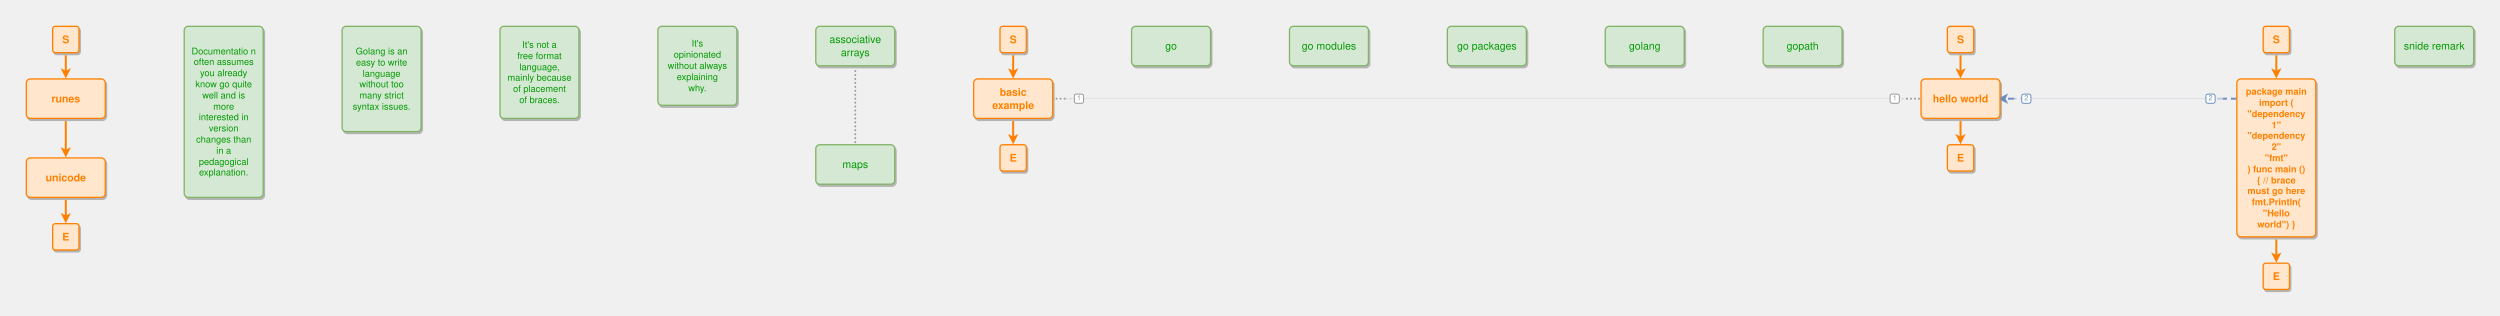
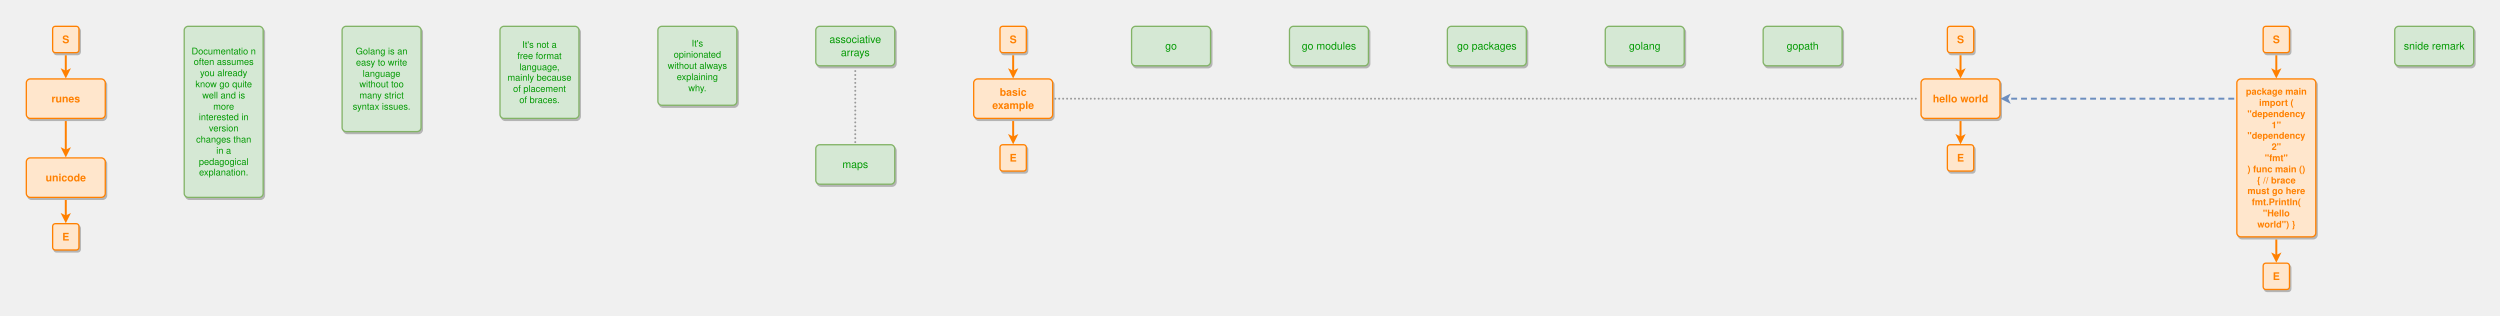
<svg xmlns="http://www.w3.org/2000/svg" width="3800" height="480" viewBox="0 0 3800 480">
  <defs>
  </defs>
  <g id="container-shells">
  </g>
  <g id="node-shadows">
    <rect x="280" y="40" width="120" height="260" rx="6" ry="6" fill="#000000" stroke="#000000" stroke-width="2" opacity="0.25" transform="translate(2,3)" />
    <rect x="2440" y="40" width="120" height="60" rx="6" ry="6" fill="#000000" stroke="#000000" stroke-width="2" opacity="0.25" transform="translate(2,3)" />
    <rect x="2680" y="40" width="120" height="60" rx="6" ry="6" fill="#000000" stroke="#000000" stroke-width="2" opacity="0.25" transform="translate(2,3)" />
    <rect x="2920" y="120" width="120" height="60" rx="6" ry="6" fill="#000000" stroke="#000000" stroke-width="2" opacity="0.25" transform="translate(2,3)" />
    <rect x="1240" y="220" width="120" height="60" rx="6" ry="6" fill="#000000" stroke="#000000" stroke-width="2" opacity="0.25" transform="translate(2,3)" />
    <rect x="3400" y="120" width="120" height="240" rx="6" ry="6" fill="#000000" stroke="#000000" stroke-width="2" opacity="0.25" transform="translate(2,3)" />
    <rect x="40" y="120" width="120" height="60" rx="6" ry="6" fill="#000000" stroke="#000000" stroke-width="2" opacity="0.25" transform="translate(2,3)" />
    <rect x="3640" y="40" width="120" height="60" rx="6" ry="6" fill="#000000" stroke="#000000" stroke-width="2" opacity="0.25" transform="translate(2,3)" />
    <rect x="40" y="240" width="120" height="60" rx="6" ry="6" fill="#000000" stroke="#000000" stroke-width="2" opacity="0.25" transform="translate(2,3)" />
    <rect x="1520" y="40" width="40" height="40" rx="4" ry="4" fill="#000000" stroke="#000000" stroke-width="2" opacity="0.25" transform="translate(2,3)" />
    <rect x="1520" y="220" width="40" height="40" rx="4" ry="4" fill="#000000" stroke="#000000" stroke-width="2" opacity="0.25" transform="translate(2,3)" />
    <rect x="520" y="40" width="120" height="160" rx="6" ry="6" fill="#000000" stroke="#000000" stroke-width="2" opacity="0.25" transform="translate(2,3)" />
    <rect x="2960" y="40" width="40" height="40" rx="4" ry="4" fill="#000000" stroke="#000000" stroke-width="2" opacity="0.25" transform="translate(2,3)" />
    <rect x="2960" y="220" width="40" height="40" rx="4" ry="4" fill="#000000" stroke="#000000" stroke-width="2" opacity="0.25" transform="translate(2,3)" />
    <rect x="3440" y="40" width="40" height="40" rx="4" ry="4" fill="#000000" stroke="#000000" stroke-width="2" opacity="0.25" transform="translate(2,3)" />
    <rect x="3440" y="400" width="40" height="40" rx="4" ry="4" fill="#000000" stroke="#000000" stroke-width="2" opacity="0.25" transform="translate(2,3)" />
    <rect x="80" y="40" width="40" height="40" rx="4" ry="4" fill="#000000" stroke="#000000" stroke-width="2" opacity="0.25" transform="translate(2,3)" />
    <rect x="80" y="340" width="40" height="40" rx="4" ry="4" fill="#000000" stroke="#000000" stroke-width="2" opacity="0.25" transform="translate(2,3)" />
    <rect x="760" y="40" width="120" height="140" rx="6" ry="6" fill="#000000" stroke="#000000" stroke-width="2" opacity="0.25" transform="translate(2,3)" />
    <rect x="1000" y="40" width="120" height="120" rx="6" ry="6" fill="#000000" stroke="#000000" stroke-width="2" opacity="0.25" transform="translate(2,3)" />
    <rect x="1240" y="40" width="120" height="60" rx="6" ry="6" fill="#000000" stroke="#000000" stroke-width="2" opacity="0.25" transform="translate(2,3)" />
    <rect x="1480" y="120" width="120" height="60" rx="6" ry="6" fill="#000000" stroke="#000000" stroke-width="2" opacity="0.25" transform="translate(2,3)" />
    <rect x="1720" y="40" width="120" height="60" rx="6" ry="6" fill="#000000" stroke="#000000" stroke-width="2" opacity="0.25" transform="translate(2,3)" />
    <rect x="1960" y="40" width="120" height="60" rx="6" ry="6" fill="#000000" stroke="#000000" stroke-width="2" opacity="0.25" transform="translate(2,3)" />
    <rect x="2200" y="40" width="120" height="60" rx="6" ry="6" fill="#000000" stroke="#000000" stroke-width="2" opacity="0.25" transform="translate(2,3)" />
  </g>
  <g id="edges">
    <g class="edge" data-edge-idx="0" data-edge-base="leadsto" data-edge-from="12" data-edge-to="21">
      <line x1="2980.00" y1="184.00" x2="2980.00" y2="209.25" stroke="#ff8000" stroke-width="3" />
      <path d="M 2980.00 216.00 L 2975.50 207.00 L 2980.00 209.25 L 2984.50 207.00 Z" fill="#ff8000" stroke="#ff8000" stroke-width="3" stroke-miterlimit="10" />
    </g>
    <g class="edge" data-edge-idx="1" data-edge-base="nearto" data-edge-from="13" data-edge-to="5">
      <line x1="1300.00" y1="216.00" x2="1300.00" y2="104.00" stroke="#999999" stroke-width="3" stroke-linecap="round" stroke-dasharray="0 6" />
      <text x="1300" y="160" text-anchor="middle" dominant-baseline="middle" font-family="Helvetica,Inter,Segoe UI,Arial" font-size="11" paint-order="stroke" stroke="#ffffff" stroke-width="3" stroke-linejoin="round" fill="#999999">
      </text>
    </g>
    <g class="edge" data-edge-idx="2" data-edge-base="expresses" data-edge-from="14" data-edge-to="12">
-       <line class="edge-ghost" x1="3360.00" y1="150.00" x2="3080.00" y2="150.00" stroke="#6c8ebf" stroke-width="1" stroke-opacity="0.22" />
-       <g class="edge-full" opacity="0">
-         <line x1="3360.00" y1="150.00" x2="3080.00" y2="150.00" stroke="#6c8ebf" stroke-width="3" stroke-dasharray="9 6" />
-         <text x="3220" y="150" text-anchor="middle" dominant-baseline="middle" font-family="Helvetica,Inter,Segoe UI,Arial" font-size="11" paint-order="stroke" stroke="#ffffff" stroke-width="3" stroke-linejoin="round" fill="#6c8ebf">
+       <line x1="3396.00" y1="150.00" x2="3050.75" y2="150.00" stroke="#6c8ebf" stroke-width="3" stroke-dasharray="9 6" />
+       <path d="M 3044.00 150.00 L 3053.00 145.50 L 3050.75 150.00 L 3053.00 154.50 Z" fill="#6c8ebf" stroke="#6c8ebf" stroke-width="3" stroke-miterlimit="10" />
+       <text x="3223" y="150" text-anchor="middle" dominant-baseline="middle" font-family="Helvetica,Inter,Segoe UI,Arial" font-size="11" paint-order="stroke" stroke="#ffffff" stroke-width="3" stroke-linejoin="round" fill="#6c8ebf">
      </text>
-       </g>
-       <g class="edge-stub" data-stub-end="source">
-         <line x1="3400.00" y1="150.00" x2="3378.82" y2="150.00" stroke="#6c8ebf" stroke-width="3" stroke-dasharray="9 6" />
-         <line x1="3378.82" y1="150.00" x2="3360.00" y2="150.00" stroke="#6c8ebf" stroke-width="3" stroke-dasharray="9 6" stroke-opacity="0.35" />
-         <g class="edge-badge">
-           <rect x="3353.00" y="143.00" width="14.00" height="14.00" rx="3" fill="#ffffff" stroke="#6c8ebf" stroke-width="1.5" />
-           <text x="3360.00" y="150.00" text-anchor="middle" dominant-baseline="central" font-size="11" font-family="Helvetica,Arial,sans-serif" fill="#6c8ebf">2</text>
-         </g>
-       </g>
-       <g class="edge-stub" data-stub-end="target">
-         <line x1="3061.18" y1="150.00" x2="3046.75" y2="150.00" stroke="#6c8ebf" stroke-width="3" stroke-dasharray="9 6" />
-         <line x1="3080.00" y1="150.00" x2="3061.18" y2="150.00" stroke="#6c8ebf" stroke-width="3" stroke-dasharray="9 6" stroke-opacity="0.35" />
-         <path d="M 3040.00 150.00 L 3049.00 145.50 L 3046.75 150.00 L 3049.00 154.50 Z" fill="#6c8ebf" stroke="#6c8ebf" stroke-width="3" stroke-miterlimit="10" />
-         <g class="edge-badge">
-           <rect x="3073.00" y="143.00" width="14.00" height="14.00" rx="3" fill="#ffffff" stroke="#6c8ebf" stroke-width="1.5" />
-           <text x="3080.00" y="150.00" text-anchor="middle" dominant-baseline="central" font-size="11" font-family="Helvetica,Arial,sans-serif" fill="#6c8ebf">2</text>
-         </g>
-       </g>
    </g>
    <g class="edge" data-edge-idx="3" data-edge-base="leadsto" data-edge-from="14" data-edge-to="23">
      <line x1="3460.00" y1="364.00" x2="3460.00" y2="389.25" stroke="#ff8000" stroke-width="3" />
      <path d="M 3460.00 396.00 L 3455.50 387.00 L 3460.00 389.25 L 3464.50 387.00 Z" fill="#ff8000" stroke="#ff8000" stroke-width="3" stroke-miterlimit="10" />
    </g>
    <g class="edge" data-edge-idx="4" data-edge-base="leadsto" data-edge-from="15" data-edge-to="17">
      <line x1="100.00" y1="184.00" x2="100.00" y2="229.25" stroke="#ff8000" stroke-width="3" />
      <path d="M 100.00 236.00 L 95.50 227.00 L 100.00 229.25 L 104.50 227.00 Z" fill="#ff8000" stroke="#ff8000" stroke-width="3" stroke-miterlimit="10" />
      <text x="100" y="206" text-anchor="middle" dominant-baseline="middle" font-family="Helvetica,Inter,Segoe UI,Arial" font-size="11" paint-order="stroke" stroke="#ffffff" stroke-width="3" stroke-linejoin="round" fill="#ff8000">
      </text>
    </g>
    <g class="edge" data-edge-idx="5" data-edge-base="leadsto" data-edge-from="17" data-edge-to="25">
      <line x1="100.00" y1="304.00" x2="100.00" y2="329.25" stroke="#ff8000" stroke-width="3" />
      <path d="M 100.00 336.00 L 95.50 327.00 L 100.00 329.25 L 104.50 327.00 Z" fill="#ff8000" stroke="#ff8000" stroke-width="3" stroke-miterlimit="10" />
    </g>
    <g class="edge" data-edge-idx="6" data-edge-base="leadsto" data-edge-from="18" data-edge-to="6">
      <line x1="1540.00" y1="84.00" x2="1540.00" y2="109.25" stroke="#ff8000" stroke-width="3" />
      <path d="M 1540.00 116.00 L 1535.50 107.00 L 1540.00 109.25 L 1544.50 107.00 Z" fill="#ff8000" stroke="#ff8000" stroke-width="3" stroke-miterlimit="10" />
    </g>
    <g class="edge" data-edge-idx="7" data-edge-base="leadsto" data-edge-from="20" data-edge-to="12">
      <line x1="2980.00" y1="84.00" x2="2980.00" y2="109.25" stroke="#ff8000" stroke-width="3" />
      <path d="M 2980.00 116.00 L 2975.50 107.00 L 2980.00 109.25 L 2984.50 107.00 Z" fill="#ff8000" stroke="#ff8000" stroke-width="3" stroke-miterlimit="10" />
    </g>
    <g class="edge" data-edge-idx="8" data-edge-base="leadsto" data-edge-from="22" data-edge-to="14">
      <line x1="3460.00" y1="84.00" x2="3460.00" y2="109.25" stroke="#ff8000" stroke-width="3" />
      <path d="M 3460.00 116.00 L 3455.50 107.00 L 3460.00 109.25 L 3464.50 107.00 Z" fill="#ff8000" stroke="#ff8000" stroke-width="3" stroke-miterlimit="10" />
    </g>
    <g class="edge" data-edge-idx="9" data-edge-base="leadsto" data-edge-from="24" data-edge-to="15">
      <line x1="100.00" y1="84.00" x2="100.00" y2="109.25" stroke="#ff8000" stroke-width="3" />
      <path d="M 100.00 116.00 L 95.50 107.00 L 100.00 109.25 L 104.50 107.00 Z" fill="#ff8000" stroke="#ff8000" stroke-width="3" stroke-miterlimit="10" />
    </g>
    <g class="edge" data-edge-idx="10" data-edge-base="nearto" data-edge-from="6" data-edge-to="12">
-       <line class="edge-ghost" x1="1640.00" y1="150.00" x2="2880.00" y2="150.00" stroke="#999999" stroke-width="1" stroke-opacity="0.22" />
-       <g class="edge-full" opacity="0">
-         <line x1="1640.00" y1="150.00" x2="2880.00" y2="150.00" stroke="#999999" stroke-width="3" stroke-linecap="round" stroke-dasharray="0 6" />
-         <text x="2260" y="150" text-anchor="middle" dominant-baseline="middle" font-family="Helvetica,Inter,Segoe UI,Arial" font-size="11" paint-order="stroke" stroke="#ffffff" stroke-width="3" stroke-linejoin="round" fill="#999999">
+       <line x1="1604.00" y1="150.00" x2="2916.00" y2="150.00" stroke="#999999" stroke-width="3" stroke-linecap="round" stroke-dasharray="0 6" />
+       <text x="2260" y="150" text-anchor="middle" dominant-baseline="middle" font-family="Helvetica,Inter,Segoe UI,Arial" font-size="11" paint-order="stroke" stroke="#ffffff" stroke-width="3" stroke-linejoin="round" fill="#999999">
      </text>
-       </g>
-       <g class="edge-stub" data-stub-end="source">
-         <line x1="1600.00" y1="150.00" x2="1621.18" y2="150.00" stroke="#999999" stroke-width="3" stroke-linecap="round" stroke-dasharray="0 6" />
-         <line x1="1621.18" y1="150.00" x2="1640.00" y2="150.00" stroke="#999999" stroke-width="3" stroke-linecap="round" stroke-dasharray="0 6" stroke-opacity="0.35" />
-         <g class="edge-badge">
-           <rect x="1633.00" y="143.00" width="14.00" height="14.00" rx="3" fill="#ffffff" stroke="#999999" stroke-width="1.5" />
-           <text x="1640.00" y="150.00" text-anchor="middle" dominant-baseline="central" font-size="11" font-family="Helvetica,Arial,sans-serif" fill="#999999">1</text>
-         </g>
-       </g>
-       <g class="edge-stub" data-stub-end="target">
-         <line x1="2898.82" y1="150.00" x2="2920.00" y2="150.00" stroke="#999999" stroke-width="3" stroke-linecap="round" stroke-dasharray="0 6" />
-         <line x1="2880.00" y1="150.00" x2="2898.82" y2="150.00" stroke="#999999" stroke-width="3" stroke-linecap="round" stroke-dasharray="0 6" stroke-opacity="0.35" />
-         <g class="edge-badge">
-           <rect x="2873.00" y="143.00" width="14.00" height="14.00" rx="3" fill="#ffffff" stroke="#999999" stroke-width="1.5" />
-           <text x="2880.00" y="150.00" text-anchor="middle" dominant-baseline="central" font-size="11" font-family="Helvetica,Arial,sans-serif" fill="#999999">1</text>
-         </g>
-       </g>
    </g>
    <g class="edge" data-edge-idx="11" data-edge-base="leadsto" data-edge-from="6" data-edge-to="19">
      <line x1="1540.00" y1="184.00" x2="1540.00" y2="209.25" stroke="#ff8000" stroke-width="3" />
      <path d="M 1540.00 216.00 L 1535.50 207.00 L 1540.00 209.25 L 1544.50 207.00 Z" fill="#ff8000" stroke="#ff8000" stroke-width="3" stroke-miterlimit="10" />
    </g>
  </g>
  <g id="nodes">
    <rect x="280" y="40" width="120" height="260" rx="6" ry="6" fill="#d5e8d4" stroke="#82b366" stroke-width="2" />
    <text x="340" y="78" text-anchor="middle" dominant-baseline="middle" font-family="Helvetica,Inter,Segoe UI,Arial" font-size="14" font-weight="normal" fill="#009900">Documentatio n</text>
    <text x="340" y="94" text-anchor="middle" dominant-baseline="middle" font-family="Helvetica,Inter,Segoe UI,Arial" font-size="14" font-weight="normal" fill="#009900">often assumes</text>
    <text x="340" y="111" text-anchor="middle" dominant-baseline="middle" font-family="Helvetica,Inter,Segoe UI,Arial" font-size="14" font-weight="normal" fill="#009900">you already</text>
    <text x="340" y="128" text-anchor="middle" dominant-baseline="middle" font-family="Helvetica,Inter,Segoe UI,Arial" font-size="14" font-weight="normal" fill="#009900">know go quite</text>
    <text x="340" y="145" text-anchor="middle" dominant-baseline="middle" font-family="Helvetica,Inter,Segoe UI,Arial" font-size="14" font-weight="normal" fill="#009900">well and is</text>
    <text x="340" y="162" text-anchor="middle" dominant-baseline="middle" font-family="Helvetica,Inter,Segoe UI,Arial" font-size="14" font-weight="normal" fill="#009900">more</text>
    <text x="340" y="178" text-anchor="middle" dominant-baseline="middle" font-family="Helvetica,Inter,Segoe UI,Arial" font-size="14" font-weight="normal" fill="#009900">interested in</text>
    <text x="340" y="195" text-anchor="middle" dominant-baseline="middle" font-family="Helvetica,Inter,Segoe UI,Arial" font-size="14" font-weight="normal" fill="#009900">version</text>
    <text x="340" y="212" text-anchor="middle" dominant-baseline="middle" font-family="Helvetica,Inter,Segoe UI,Arial" font-size="14" font-weight="normal" fill="#009900">changes than</text>
    <text x="340" y="229" text-anchor="middle" dominant-baseline="middle" font-family="Helvetica,Inter,Segoe UI,Arial" font-size="14" font-weight="normal" fill="#009900">in a</text>
    <text x="340" y="246" text-anchor="middle" dominant-baseline="middle" font-family="Helvetica,Inter,Segoe UI,Arial" font-size="14" font-weight="normal" fill="#009900">pedagogical</text>
    <text x="340" y="262" text-anchor="middle" dominant-baseline="middle" font-family="Helvetica,Inter,Segoe UI,Arial" font-size="14" font-weight="normal" fill="#009900">explanation.</text>
    <rect x="2440" y="40" width="120" height="60" rx="6" ry="6" fill="#d5e8d4" stroke="#82b366" stroke-width="2" />
    <text x="2500" y="70" text-anchor="middle" dominant-baseline="middle" font-family="Helvetica,Inter,Segoe UI,Arial" font-size="16" font-weight="normal" fill="#009900">golang</text>
    <rect x="2680" y="40" width="120" height="60" rx="6" ry="6" fill="#d5e8d4" stroke="#82b366" stroke-width="2" />
    <text x="2740" y="70" text-anchor="middle" dominant-baseline="middle" font-family="Helvetica,Inter,Segoe UI,Arial" font-size="16" font-weight="normal" fill="#009900">gopath</text>
    <rect x="2920" y="120" width="120" height="60" rx="6" ry="6" fill="#ffe6cc" stroke="#ff8000" stroke-width="2" />
    <text x="2980" y="150" text-anchor="middle" dominant-baseline="middle" font-family="Helvetica,Inter,Segoe UI,Arial" font-size="16" font-weight="bold" fill="#ff8000">hello world</text>
    <rect x="1240" y="220" width="120" height="60" rx="6" ry="6" fill="#d5e8d4" stroke="#82b366" stroke-width="2" />
    <text x="1300" y="250" text-anchor="middle" dominant-baseline="middle" font-family="Helvetica,Inter,Segoe UI,Arial" font-size="16" font-weight="normal" fill="#009900">maps</text>
    <rect x="3400" y="120" width="120" height="240" rx="6" ry="6" fill="#ffe6cc" stroke="#ff8000" stroke-width="2" />
    <text x="3460" y="139" text-anchor="middle" dominant-baseline="middle" font-family="Helvetica,Inter,Segoe UI,Arial" font-size="14" font-weight="bold" fill="#ff8000">package main</text>
    <text x="3460" y="156" text-anchor="middle" dominant-baseline="middle" font-family="Helvetica,Inter,Segoe UI,Arial" font-size="14" font-weight="bold" fill="#ff8000">import (</text>
    <text x="3460" y="173" text-anchor="middle" dominant-baseline="middle" font-family="Helvetica,Inter,Segoe UI,Arial" font-size="14" font-weight="bold" fill="#ff8000">"dependency</text>
    <text x="3460" y="190" text-anchor="middle" dominant-baseline="middle" font-family="Helvetica,Inter,Segoe UI,Arial" font-size="14" font-weight="bold" fill="#ff8000">1"</text>
    <text x="3460" y="206" text-anchor="middle" dominant-baseline="middle" font-family="Helvetica,Inter,Segoe UI,Arial" font-size="14" font-weight="bold" fill="#ff8000">"dependency</text>
    <text x="3460" y="223" text-anchor="middle" dominant-baseline="middle" font-family="Helvetica,Inter,Segoe UI,Arial" font-size="14" font-weight="bold" fill="#ff8000">2"</text>
    <text x="3460" y="240" text-anchor="middle" dominant-baseline="middle" font-family="Helvetica,Inter,Segoe UI,Arial" font-size="14" font-weight="bold" fill="#ff8000">"fmt"</text>
    <text x="3460" y="257" text-anchor="middle" dominant-baseline="middle" font-family="Helvetica,Inter,Segoe UI,Arial" font-size="14" font-weight="bold" fill="#ff8000">) func main ()</text>
    <text x="3460" y="274" text-anchor="middle" dominant-baseline="middle" font-family="Helvetica,Inter,Segoe UI,Arial" font-size="14" font-weight="bold" fill="#ff8000">{ // brace</text>
    <text x="3460" y="290" text-anchor="middle" dominant-baseline="middle" font-family="Helvetica,Inter,Segoe UI,Arial" font-size="14" font-weight="bold" fill="#ff8000">must go here</text>
    <text x="3460" y="307" text-anchor="middle" dominant-baseline="middle" font-family="Helvetica,Inter,Segoe UI,Arial" font-size="14" font-weight="bold" fill="#ff8000">fmt.Println(</text>
    <text x="3460" y="324" text-anchor="middle" dominant-baseline="middle" font-family="Helvetica,Inter,Segoe UI,Arial" font-size="14" font-weight="bold" fill="#ff8000">"Hello</text>
    <text x="3460" y="341" text-anchor="middle" dominant-baseline="middle" font-family="Helvetica,Inter,Segoe UI,Arial" font-size="14" font-weight="bold" fill="#ff8000">world") }</text>
    <rect x="40" y="120" width="120" height="60" rx="6" ry="6" fill="#ffe6cc" stroke="#ff8000" stroke-width="2" />
    <text x="100" y="150" text-anchor="middle" dominant-baseline="middle" font-family="Helvetica,Inter,Segoe UI,Arial" font-size="16" font-weight="bold" fill="#ff8000">runes</text>
    <g>
      <rect x="3640" y="40" width="120" height="60" rx="6" ry="6" fill="#d5e8d4" stroke="#82b366" stroke-width="2" />
      <text x="3700" y="70" text-anchor="middle" dominant-baseline="middle" font-family="Helvetica,Inter,Segoe UI,Arial" font-size="16" font-weight="normal" fill="#009900">snide remark</text>
    </g>
    <rect x="40" y="240" width="120" height="60" rx="6" ry="6" fill="#ffe6cc" stroke="#ff8000" stroke-width="2" />
    <text x="100" y="270" text-anchor="middle" dominant-baseline="middle" font-family="Helvetica,Inter,Segoe UI,Arial" font-size="16" font-weight="bold" fill="#ff8000">unicode</text>
    <rect x="1520" y="40" width="40" height="40" rx="4" ry="4" fill="#ffe6cc" stroke="#ff8000" stroke-width="2" />
    <text x="1540" y="60" text-anchor="middle" dominant-baseline="middle" font-family="Helvetica,Inter,Segoe UI,Arial" font-size="16" font-weight="bold" fill="#ff8000">S</text>
    <rect x="1520" y="220" width="40" height="40" rx="4" ry="4" fill="#ffe6cc" stroke="#ff8000" stroke-width="2" />
    <text x="1540" y="240" text-anchor="middle" dominant-baseline="middle" font-family="Helvetica,Inter,Segoe UI,Arial" font-size="16" font-weight="bold" fill="#ff8000">E</text>
    <rect x="520" y="40" width="120" height="160" rx="6" ry="6" fill="#d5e8d4" stroke="#82b366" stroke-width="2" />
    <text x="580" y="78" text-anchor="middle" dominant-baseline="middle" font-family="Helvetica,Inter,Segoe UI,Arial" font-size="14" font-weight="normal" fill="#009900">Golang is an</text>
    <text x="580" y="95" text-anchor="middle" dominant-baseline="middle" font-family="Helvetica,Inter,Segoe UI,Arial" font-size="14" font-weight="normal" fill="#009900">easy to write</text>
    <text x="580" y="112" text-anchor="middle" dominant-baseline="middle" font-family="Helvetica,Inter,Segoe UI,Arial" font-size="14" font-weight="normal" fill="#009900">language</text>
    <text x="580" y="128" text-anchor="middle" dominant-baseline="middle" font-family="Helvetica,Inter,Segoe UI,Arial" font-size="14" font-weight="normal" fill="#009900">without too</text>
    <text x="580" y="145" text-anchor="middle" dominant-baseline="middle" font-family="Helvetica,Inter,Segoe UI,Arial" font-size="14" font-weight="normal" fill="#009900">many strict</text>
    <text x="580" y="162" text-anchor="middle" dominant-baseline="middle" font-family="Helvetica,Inter,Segoe UI,Arial" font-size="14" font-weight="normal" fill="#009900">syntax issues.</text>
    <rect x="2960" y="40" width="40" height="40" rx="4" ry="4" fill="#ffe6cc" stroke="#ff8000" stroke-width="2" />
    <text x="2980" y="60" text-anchor="middle" dominant-baseline="middle" font-family="Helvetica,Inter,Segoe UI,Arial" font-size="16" font-weight="bold" fill="#ff8000">S</text>
    <rect x="2960" y="220" width="40" height="40" rx="4" ry="4" fill="#ffe6cc" stroke="#ff8000" stroke-width="2" />
    <text x="2980" y="240" text-anchor="middle" dominant-baseline="middle" font-family="Helvetica,Inter,Segoe UI,Arial" font-size="16" font-weight="bold" fill="#ff8000">E</text>
    <rect x="3440" y="40" width="40" height="40" rx="4" ry="4" fill="#ffe6cc" stroke="#ff8000" stroke-width="2" />
    <text x="3460" y="60" text-anchor="middle" dominant-baseline="middle" font-family="Helvetica,Inter,Segoe UI,Arial" font-size="16" font-weight="bold" fill="#ff8000">S</text>
    <rect x="3440" y="400" width="40" height="40" rx="4" ry="4" fill="#ffe6cc" stroke="#ff8000" stroke-width="2" />
    <text x="3460" y="420" text-anchor="middle" dominant-baseline="middle" font-family="Helvetica,Inter,Segoe UI,Arial" font-size="16" font-weight="bold" fill="#ff8000">E</text>
    <rect x="80" y="40" width="40" height="40" rx="4" ry="4" fill="#ffe6cc" stroke="#ff8000" stroke-width="2" />
    <text x="100" y="60" text-anchor="middle" dominant-baseline="middle" font-family="Helvetica,Inter,Segoe UI,Arial" font-size="16" font-weight="bold" fill="#ff8000">S</text>
    <rect x="80" y="340" width="40" height="40" rx="4" ry="4" fill="#ffe6cc" stroke="#ff8000" stroke-width="2" />
    <text x="100" y="360" text-anchor="middle" dominant-baseline="middle" font-family="Helvetica,Inter,Segoe UI,Arial" font-size="16" font-weight="bold" fill="#ff8000">E</text>
    <rect x="760" y="40" width="120" height="140" rx="6" ry="6" fill="#d5e8d4" stroke="#82b366" stroke-width="2" />
    <text x="820" y="68" text-anchor="middle" dominant-baseline="middle" font-family="Helvetica,Inter,Segoe UI,Arial" font-size="14" font-weight="normal" fill="#009900">It's not a</text>
    <text x="820" y="85" text-anchor="middle" dominant-baseline="middle" font-family="Helvetica,Inter,Segoe UI,Arial" font-size="14" font-weight="normal" fill="#009900">free format</text>
    <text x="820" y="102" text-anchor="middle" dominant-baseline="middle" font-family="Helvetica,Inter,Segoe UI,Arial" font-size="14" font-weight="normal" fill="#009900">language,</text>
    <text x="820" y="118" text-anchor="middle" dominant-baseline="middle" font-family="Helvetica,Inter,Segoe UI,Arial" font-size="14" font-weight="normal" fill="#009900">mainly because</text>
    <text x="820" y="135" text-anchor="middle" dominant-baseline="middle" font-family="Helvetica,Inter,Segoe UI,Arial" font-size="14" font-weight="normal" fill="#009900">of placement</text>
    <text x="820" y="152" text-anchor="middle" dominant-baseline="middle" font-family="Helvetica,Inter,Segoe UI,Arial" font-size="14" font-weight="normal" fill="#009900">of braces.</text>
    <rect x="1000" y="40" width="120" height="120" rx="6" ry="6" fill="#d5e8d4" stroke="#82b366" stroke-width="2" />
    <text x="1060" y="66" text-anchor="middle" dominant-baseline="middle" font-family="Helvetica,Inter,Segoe UI,Arial" font-size="14" font-weight="normal" fill="#009900">It's</text>
    <text x="1060" y="83" text-anchor="middle" dominant-baseline="middle" font-family="Helvetica,Inter,Segoe UI,Arial" font-size="14" font-weight="normal" fill="#009900">opinionated</text>
    <text x="1060" y="100" text-anchor="middle" dominant-baseline="middle" font-family="Helvetica,Inter,Segoe UI,Arial" font-size="14" font-weight="normal" fill="#009900">without always</text>
    <text x="1060" y="117" text-anchor="middle" dominant-baseline="middle" font-family="Helvetica,Inter,Segoe UI,Arial" font-size="14" font-weight="normal" fill="#009900">explaining</text>
    <text x="1060" y="134" text-anchor="middle" dominant-baseline="middle" font-family="Helvetica,Inter,Segoe UI,Arial" font-size="14" font-weight="normal" fill="#009900">why.</text>
    <rect x="1240" y="40" width="120" height="60" rx="6" ry="6" fill="#d5e8d4" stroke="#82b366" stroke-width="2" />
    <text x="1300" y="60" text-anchor="middle" dominant-baseline="middle" font-family="Helvetica,Inter,Segoe UI,Arial" font-size="16" font-weight="normal" fill="#009900">associative</text>
    <text x="1300" y="80" text-anchor="middle" dominant-baseline="middle" font-family="Helvetica,Inter,Segoe UI,Arial" font-size="16" font-weight="normal" fill="#009900">arrays</text>
    <rect x="1480" y="120" width="120" height="60" rx="6" ry="6" fill="#ffe6cc" stroke="#ff8000" stroke-width="2" />
    <text x="1540" y="140" text-anchor="middle" dominant-baseline="middle" font-family="Helvetica,Inter,Segoe UI,Arial" font-size="16" font-weight="bold" fill="#ff8000">basic</text>
    <text x="1540" y="160" text-anchor="middle" dominant-baseline="middle" font-family="Helvetica,Inter,Segoe UI,Arial" font-size="16" font-weight="bold" fill="#ff8000">example</text>
    <rect x="1720" y="40" width="120" height="60" rx="6" ry="6" fill="#d5e8d4" stroke="#82b366" stroke-width="2" />
    <text x="1780" y="70" text-anchor="middle" dominant-baseline="middle" font-family="Helvetica,Inter,Segoe UI,Arial" font-size="16" font-weight="normal" fill="#009900">go</text>
    <rect x="1960" y="40" width="120" height="60" rx="6" ry="6" fill="#d5e8d4" stroke="#82b366" stroke-width="2" />
    <text x="2020" y="70" text-anchor="middle" dominant-baseline="middle" font-family="Helvetica,Inter,Segoe UI,Arial" font-size="16" font-weight="normal" fill="#009900">go modules</text>
    <rect x="2200" y="40" width="120" height="60" rx="6" ry="6" fill="#d5e8d4" stroke="#82b366" stroke-width="2" />
    <text x="2260" y="70" text-anchor="middle" dominant-baseline="middle" font-family="Helvetica,Inter,Segoe UI,Arial" font-size="16" font-weight="normal" fill="#009900">go packages</text>
  </g>
</svg>
